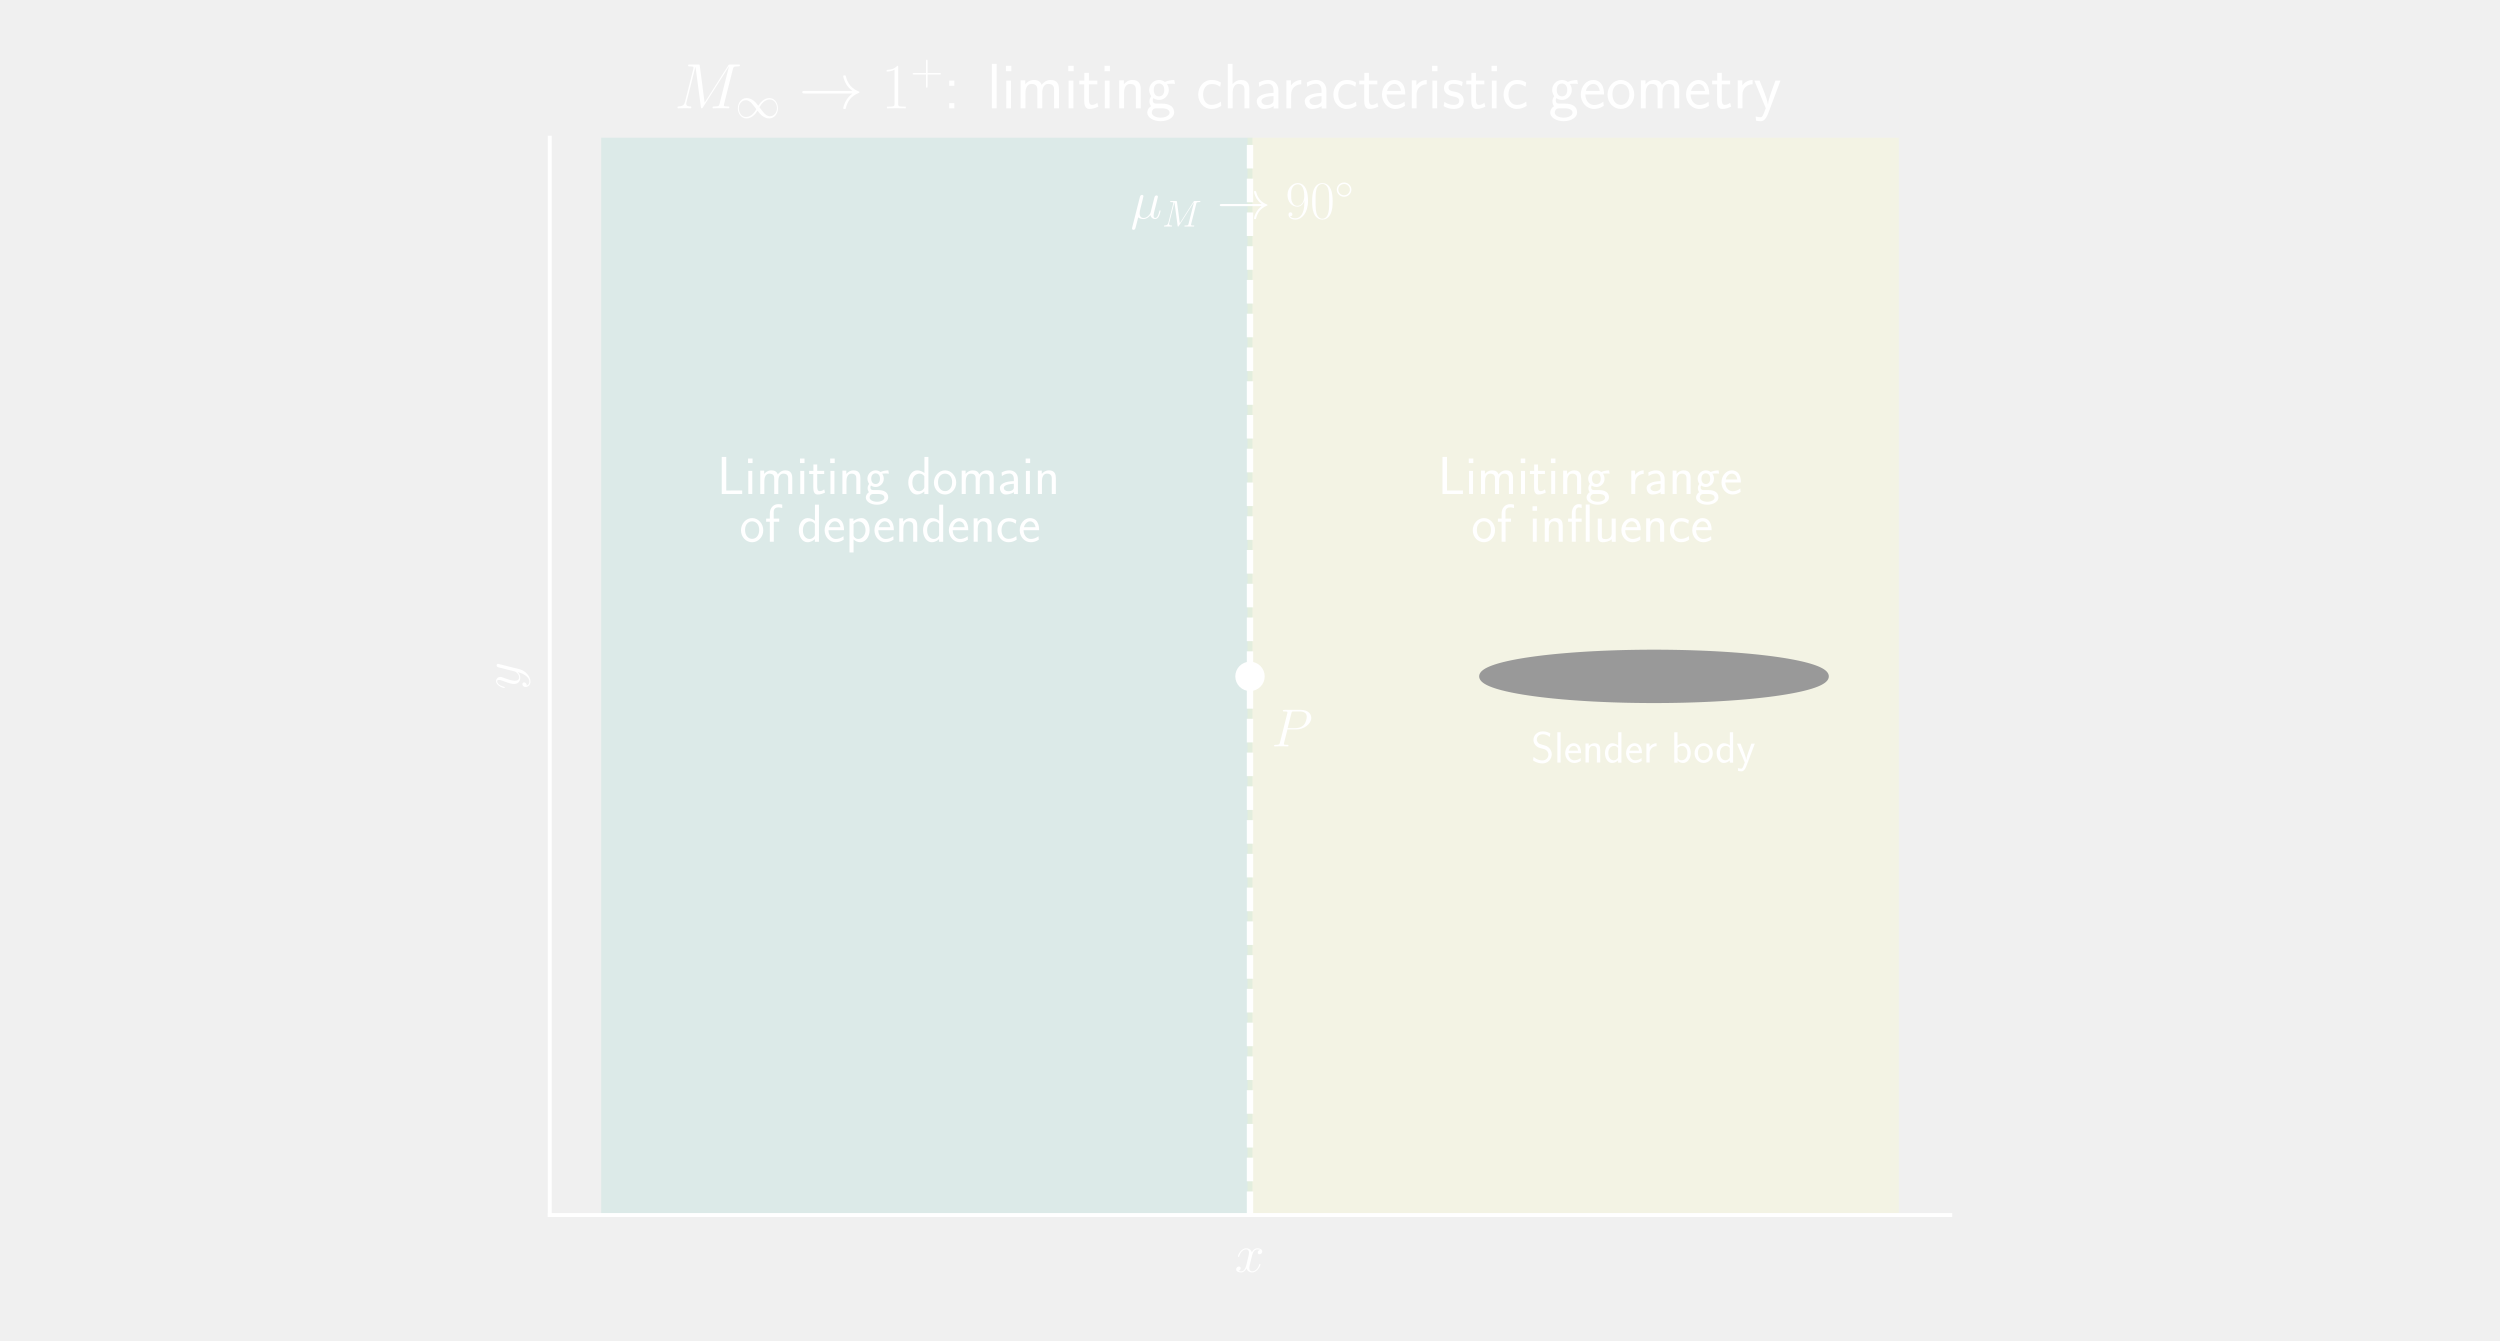
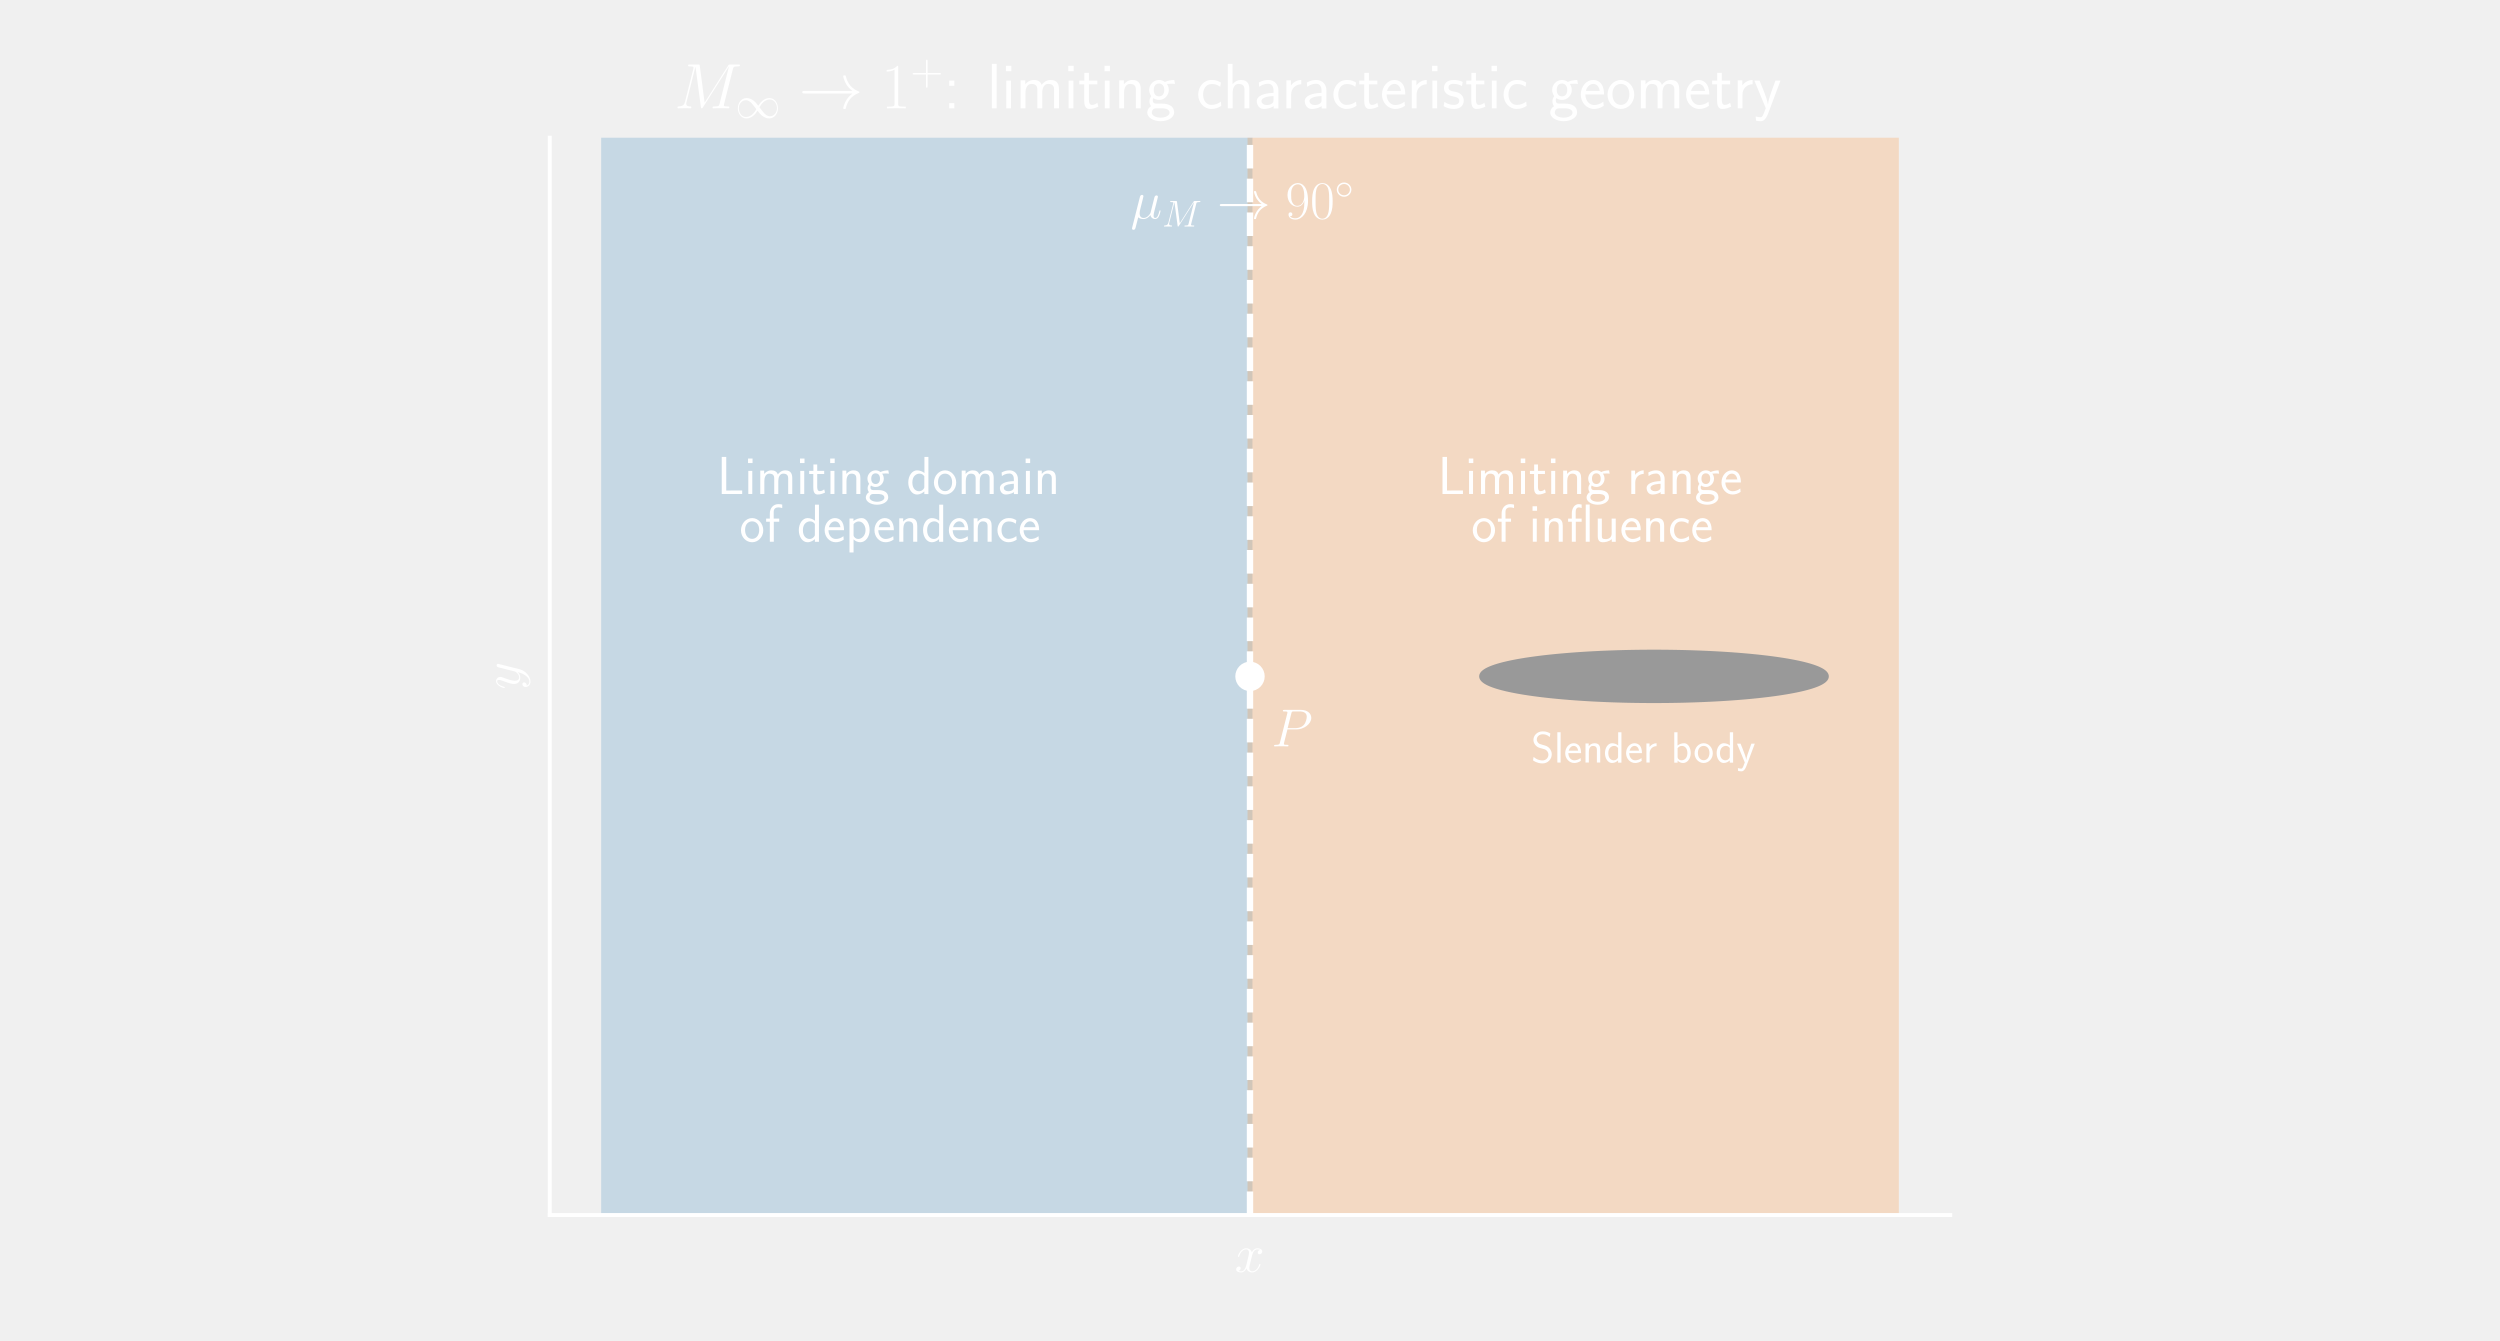
<svg xmlns="http://www.w3.org/2000/svg" xmlns:xlink="http://www.w3.org/1999/xlink" width="510.236pt" height="273.6pt" viewBox="0 0 510.236 273.6" version="1.1">
  <defs>
    <style type="text/css">*{stroke-linejoin: round; stroke-linecap: butt}</style>
  </defs>
  <g id="figure_1">
    <g id="patch_1">
      <path d="M 0 273.6  L 510.236 273.6  L 510.236 0  L 0 0  L 0 273.6  z " style="fill: none" />
    </g>
    <g id="axes_1">
      <g id="patch_2">
        <path d="M 112.202 247.979  L 398.035 247.979  L 398.035 28.107  L 112.202 28.107  L 112.202 247.979  z " style="fill: none" />
      </g>
      <g id="patch_3">
-         <path d="M 123.195 247.979  L 255.118 247.979  L 255.118 28.107  L 123.195 28.107  z " clip-path="url(#p56030fb1f0)" style="fill: #8dd3c7; opacity: 0.2; stroke: #8dd3c7; stroke-linejoin: miter" />
+         <path d="M 123.195 247.979  L 255.118 247.979  L 255.118 28.107  L 123.195 28.107  z " clip-path="url(#p90e9b0c61b)" style="fill: #1f77b4; opacity: 0.2; stroke: #1f77b4; stroke-linejoin: miter" />
      </g>
      <g id="patch_4">
-         <path d="M 255.118 247.979  L 387.041 247.979  L 387.041 28.107  L 255.118 28.107  z " clip-path="url(#p56030fb1f0)" style="fill: #feffb3; opacity: 0.2; stroke: #feffb3; stroke-linejoin: miter" />
+         <path d="M 255.118 247.979  L 387.041 247.979  L 387.041 28.107  L 255.118 28.107  z " clip-path="url(#p90e9b0c61b)" style="fill: #ff7f0e; opacity: 0.2; stroke: #ff7f0e; stroke-linejoin: miter" />
      </g>
      <g id="matplotlib.axis_1">
        <g id="text_1">
          <g style="fill: #ffffff" transform="translate(251.9865 259.5891) scale(0.11 -0.11)">
            <defs>
              <path id="CMMI12-79" d="M 3033 2624  C 2828 2585 2752 2431 2752 2310  C 2752 2156 2873 2105 2963 2105  C 3155 2105 3289 2271 3289 2444  C 3289 2694 2982 2816 2713 2816  C 2323 2816 2105 2451 2048 2329  C 1900 2790 1504 2816 1388 2816  C 736 2816 390 1993 390 1849  C 390 1823 416 1790 460 1790  C 512 1790 524 1829 537 1855  C 755 2572 1184 2687 1369 2687  C 1657 2687 1715 2438 1715 2284  C 1715 2143 1676 1993 1600 1678  L 1382 778  C 1286 390 1100 64 761 64  C 729 64 569 64 435 126  C 665 166 716 358 716 435  C 716 563 620 640 499 640  C 345 640 179 505 179 300  C 179 57 480 -64 755 -64  C 1062 -64 1280 153 1414 415  C 1516 64 1836 -64 2073 -64  C 2726 -64 3072 751 3072 896  C 3072 929 3046 955 3008 955  C 2950 955 2944 922 2924 870  C 2752 300 2380 64 2092 64  C 1868 64 1747 204 1747 467  C 1747 607 1772 712 1875 1146  L 2099 2039  C 2195 2425 2412 2687 2707 2687  C 2720 2687 2899 2687 3033 2624  z " transform="scale(0.015625)" />
            </defs>
            <use xlink:href="#CMMI12-79" transform="scale(0.996264)" />
          </g>
        </g>
      </g>
      <g id="matplotlib.axis_2">
        <g id="text_2">
          <g style="fill: #ffffff" transform="translate(106.0708 140.7295) rotate(-90) scale(0.11 -0.11)">
            <defs>
              <path id="CMMI12-7a" d="M 1683 -673  C 1510 -921 1260 -1152 947 -1152  C 870 -1152 563 -1139 467 -826  C 486 -833 518 -833 531 -833  C 723 -833 851 -666 851 -519  C 851 -372 729 -320 633 -320  C 531 -320 307 -397 307 -711  C 307 -1050 582 -1280 947 -1280  C 1587 -1280 2233 -673 2412 -7  L 3040 2483  C 3046 2515 3059 2553 3059 2591  C 3059 2687 2982 2752 2886 2752  C 2828 2752 2694 2726 2643 2534  L 2169 657  C 2137 542 2137 530 2086 459  C 1958 281 1747 64 1440 64  C 1081 64 1049 415 1049 587  C 1049 951 1222 1443 1395 1902  C 1465 2087 1504 2177 1504 2305  C 1504 2573 1312 2816 998 2816  C 409 2816 172 1890 172 1838  C 172 1813 198 1781 243 1781  C 300 1781 307 1807 332 1896  C 486 2432 729 2687 979 2687  C 1036 2687 1145 2687 1145 2477  C 1145 2311 1075 2126 979 1883  C 665 1047 665 836 665 683  C 665 76 1100 -64 1420 -64  C 1606 -64 1836 -7 2060 230  L 2067 223  C 1971 -141 1907 -359 1683 -673  z " transform="scale(0.015625)" />
            </defs>
            <use xlink:href="#CMMI12-7a" transform="scale(0.996264)" />
          </g>
        </g>
      </g>
      <g id="line2d_1">
-         <path d="M 255.118 247.979  L 255.118 28.107  " clip-path="url(#p56030fb1f0)" style="fill: none; stroke-dasharray: 4.81,2.08; stroke-dashoffset: 0; stroke: #ffffff; stroke-width: 1.3" />
+         <path d="M 255.118 247.979  L 255.118 28.107  " clip-path="url(#p90e9b0c61b)" style="fill: none; stroke-dasharray: 4.81,2.08; stroke-dashoffset: 0; stroke: #ffffff; stroke-width: 1.3" />
      </g>
      <g id="line2d_2">
        <defs>
-           <path id="macee354bd8" d="M 0 2.5  C 0.663 2.5 1.299 2.237 1.768 1.768  C 2.237 1.299 2.5 0.663 2.5 0  C 2.5 -0.663 2.237 -1.299 1.768 -1.768  C 1.299 -2.237 0.663 -2.5 0 -2.5  C -0.663 -2.5 -1.299 -2.237 -1.768 -1.768  C -2.237 -1.299 -2.5 -0.663 -2.5 0  C -2.5 0.663 -2.237 1.299 -1.768 1.768  C -1.299 2.237 -0.663 2.5 0 2.5  z " style="stroke: #ffffff" />
+           <path id="mb0f4a27e24" d="M 0 2.5  C 0.663 2.5 1.299 2.237 1.768 1.768  C 2.237 1.299 2.5 0.663 2.5 0  C 2.5 -0.663 2.237 -1.299 1.768 -1.768  C 1.299 -2.237 0.663 -2.5 0 -2.5  C -0.663 -2.5 -1.299 -2.237 -1.768 -1.768  C -2.237 -1.299 -2.5 -0.663 -2.5 0  C -2.5 0.663 -2.237 1.299 -1.768 1.768  C -1.299 2.237 -0.663 2.5 0 2.5  z " style="stroke: #ffffff" />
        </defs>
-         <g clip-path="url(#p56030fb1f0)">
-           <use xlink:href="#macee354bd8" x="255.118" y="138.043" style="fill: #ffffff; stroke: #ffffff" />
+         <g clip-path="url(#p90e9b0c61b)">
+           <use xlink:href="#mb0f4a27e24" x="255.118" y="138.043" style="fill: #ffffff; stroke: #ffffff" />
        </g>
      </g>
      <g id="patch_5">
        <path d="M 112.202 247.979  L 112.202 28.107  " style="fill: none; stroke: #ffffff; stroke-width: 0.8; stroke-linejoin: miter; stroke-linecap: square" />
      </g>
      <g id="patch_6">
        <path d="M 112.202 247.979  L 398.035 247.979  " style="fill: none; stroke: #ffffff; stroke-width: 0.8; stroke-linejoin: miter; stroke-linecap: square" />
      </g>
      <g id="text_3">
        <g style="fill: #ffffff" transform="translate(146.3387 100.8179) scale(0.11 -0.11)">
          <defs>
            <path id="CMSS17-4e" d="M 1670 416  C 1593 416 1516 409 1440 409  L 1100 409  L 1100 4416  L 563 4416  L 563 0  L 3001 0  L 3001 416  L 1670 416  z " transform="scale(0.015625)" />
            <path id="CMSS17-6b" d="M 979 4224  L 441 4224  L 441 3686  L 979 3686  L 979 4224  z M 947 2752  L 473 2752  L 473 0  L 947 0  L 947 2752  z " transform="scale(0.015625)" />
            <path id="CMSS17-6f" d="M 4288 1878  C 4288 2309 4179 2816 3462 2816  C 2982 2816 2694 2515 2566 2328  C 2451 2668 2182 2816 1798 2816  C 1363 2816 1088 2566 940 2386  L 940 2783  L 473 2783  L 473 0  L 960 0  L 960 1556  C 960 1936 1100 2425 1555 2425  C 2137 2425 2137 2013 2137 1826  L 2137 0  L 2624 0  L 2624 1556  C 2624 1936 2764 2425 3219 2425  C 3801 2425 3801 2013 3801 1826  L 3801 0  L 4288 0  L 4288 1878  z " transform="scale(0.015625)" />
            <path id="CMSS17-76" d="M 1068 2380  L 1900 2380  L 1900 2752  L 1068 2752  L 1068 3520  L 614 3520  L 614 2752  L 108 2752  L 108 2380  L 601 2380  L 601 751  C 601 384 684 -64 1107 -64  C 1427 -64 1721 25 2003 172  L 1900 551  C 1747 416 1561 339 1363 339  C 1081 339 1068 699 1068 860  L 1068 2380  z " transform="scale(0.015625)" />
            <path id="CMSS17-70" d="M 2617 1878  C 2617 2283 2521 2816 1798 2816  C 1388 2816 1120 2604 940 2386  L 940 2783  L 473 2783  L 473 0  L 960 0  L 960 1556  C 960 1962 1113 2425 1548 2425  C 2112 2425 2131 2045 2131 1826  L 2131 0  L 2617 0  L 2617 1878  z " transform="scale(0.015625)" />
            <path id="CMSS17-69" d="M 2848 2816  C 2483 2809 2169 2739 1913 2617  C 1702 2783 1484 2816 1337 2816  C 780 2816 358 2356 358 1824  C 358 1481 550 1222 563 1209  C 448 1049 384 876 384 684  C 384 460 473 300 544 211  C 211 6 166 -308 166 -429  C 166 -896 748 -1280 1497 -1280  C 2252 -1280 2835 -896 2835 -423  C 2835 460 1856 467 1587 467  L 1068 467  C 972 467 716 467 716 793  C 716 921 774 1004 780 1011  C 876 940 1075 832 1337 832  C 1868 832 2310 1279 2310 1824  C 2310 2128 2169 2349 2112 2425  L 2131 2425  C 2150 2425 2419 2444 2515 2444  C 2720 2444 2739 2438 2918 2419  L 2848 2816  z M 1337 1184  C 1120 1184 812 1317 812 1824  C 812 2375 1164 2463 1331 2463  C 1548 2463 1856 2330 1856 1824  C 1856 1272 1504 1184 1337 1184  z M 1580 0  C 1734 0 2380 0 2380 -436  C 2380 -711 1984 -928 1504 -928  C 1017 -928 620 -717 620 -429  C 620 -397 620 0 1062 0  L 1580 0  z " transform="scale(0.015625)" />
            <path id="CMSS17-66" d="M 2611 4416  L 2137 4416  L 2137 2495  C 1939 2662 1612 2816 1254 2816  C 672 2816 211 2179 211 1375  C 211 572 665 -64 1235 -64  C 1676 -64 1971 172 2124 307  L 2124 -13  L 2611 -13  L 2611 4416  z M 2124 851  C 2124 760 2124 663 1926 488  C 1798 378 1644 326 1497 326  C 1152 326 697 585 697 1369  C 697 2185 1209 2425 1561 2425  C 1798 2425 1990 2308 2124 2114  L 2124 851  z " transform="scale(0.015625)" />
            <path id="CMSS17-71" d="M 2828 1356  C 2828 2175 2220 2816 1504 2816  C 768 2816 172 2156 172 1356  C 172 544 787 -64 1497 -64  C 2227 -64 2828 563 2828 1356  z M 1504 339  C 1049 339 659 710 659 1407  C 659 2150 1113 2425 1497 2425  C 1913 2425 2342 2124 2342 1407  C 2342 684 1926 339 1504 339  z " transform="scale(0.015625)" />
            <path id="CMSS17-63" d="M 2406 1789  C 2406 2399 1977 2816 1401 2816  C 1120 2816 812 2764 460 2559  L 499 2133  C 659 2250 934 2438 1395 2438  C 1721 2438 1920 2185 1920 1782  L 1920 1536  C 896 1504 256 1209 256 711  C 256 452 416 -64 947 -64  C 1043 -64 1561 -52 1932 224  L 1932 -13  L 2406 -13  L 2406 1789  z M 1920 824  C 1920 711 1920 559 1728 446  C 1561 339 1350 326 1260 326  C 940 326 723 503 723 723  C 723 1165 1721 1209 1920 1216  L 1920 824  z " transform="scale(0.015625)" />
          </defs>
          <use xlink:href="#CMSS17-4e" transform="scale(0.996264)" />
          <use xlink:href="#CMSS17-6b" transform="translate(50.68711 0) scale(0.996264)" />
          <use xlink:href="#CMSS17-6f" transform="translate(72.86783 0) scale(0.996264)" />
          <use xlink:href="#CMSS17-6b" transform="translate(147.0971 0) scale(0.996264)" />
          <use xlink:href="#CMSS17-76" transform="translate(169.2778 0) scale(0.996264)" />
          <use xlink:href="#CMSS17-6b" transform="translate(203.1094 0) scale(0.996264)" />
          <use xlink:href="#CMSS17-70" transform="translate(225.2901 0) scale(0.996264)" />
          <use xlink:href="#CMSS17-69" transform="translate(273.495 0) scale(0.996264)" />
          <use xlink:href="#CMSS17-66" transform="translate(351.5678 0) scale(0.996264)" />
          <use xlink:href="#CMSS17-71" transform="translate(399.7727 0) scale(0.996264)" />
          <use xlink:href="#CMSS17-6f" transform="translate(446.6163 0) scale(0.996264)" />
          <use xlink:href="#CMSS17-63" transform="translate(520.8456 0) scale(0.996264)" />
          <use xlink:href="#CMSS17-6b" transform="translate(565.7675 0) scale(0.996264)" />
          <use xlink:href="#CMSS17-70" transform="translate(587.9482 0) scale(0.996264)" />
        </g>
        <g style="fill: #ffffff" transform="translate(150.9353 110.5591) scale(0.11 -0.11)">
          <defs>
            <path id="CMSS17-68" d="M 1075 2380  L 1721 2380  L 1721 2752  L 1062 2752  L 1062 3563  C 1062 4013 1408 4089 1606 4089  C 1670 4089 1849 4089 2080 4007  L 2080 4428  C 1932 4460 1753 4480 1612 4480  C 1017 4480 601 3994 601 3366  L 601 2752  L 160 2752  L 160 2380  L 601 2380  L 601 0  L 1075 0  L 1075 2380  z " transform="scale(0.015625)" />
            <path id="CMSS17-67" d="M 2502 1375  C 2502 1587 2489 2001 2284 2347  C 2060 2713 1696 2816 1420 2816  C 755 2816 192 2184 192 1363  C 192 579 774 -64 1510 -64  C 1798 -64 2150 19 2470 249  C 2470 275 2457 414 2451 421  C 2451 433 2432 629 2432 655  C 2124 408 1772 326 1516 326  C 1107 326 665 667 646 1375  L 2502 1375  z M 697 1728  C 780 2086 1062 2425 1420 2425  C 1516 2425 1964 2412 2080 1728  L 697 1728  z " transform="scale(0.015625)" />
            <path id="CMSS17-72" d="M 966 275  C 1177 70 1465 -64 1772 -64  C 2368 -64 2880 553 2880 1382  C 2880 2147 2496 2816 1945 2816  C 1625 2816 1241 2700 953 2470  L 953 2764  L 480 2764  L 480 -1280  L 966 -1280  L 966 275  z M 966 2088  C 1017 2166 1235 2412 1587 2412  C 2035 2412 2393 1946 2393 1382  C 2393 741 1958 326 1529 326  C 1401 326 1267 358 1139 468  C 966 624 966 721 966 812  L 966 2088  z " transform="scale(0.015625)" />
            <path id="CMSS17-65" d="M 2464 2540  C 2464 2585 2169 2713 2092 2739  C 1881 2816 1612 2816 1542 2816  C 710 2816 211 2092 211 1363  C 211 595 768 -64 1516 -64  C 1945 -64 2252 76 2502 243  L 2464 665  C 2188 454 1868 339 1523 339  C 1024 339 697 774 697 1369  C 697 1830 908 2412 1548 2412  C 1900 2412 2099 2342 2393 2143  L 2464 2540  z " transform="scale(0.015625)" />
          </defs>
          <use xlink:href="#CMSS17-71" transform="scale(0.996264)" />
          <use xlink:href="#CMSS17-68" transform="translate(46.84362 0) scale(0.996264)" />
          <use xlink:href="#CMSS17-66" transform="translate(106.6994 0) scale(0.996264)" />
          <use xlink:href="#CMSS17-67" transform="translate(154.9043 0) scale(0.996264)" />
          <use xlink:href="#CMSS17-72" transform="translate(196.5432 0) scale(0.996264)" />
          <use xlink:href="#CMSS17-67" transform="translate(247.3505 0) scale(0.996264)" />
          <use xlink:href="#CMSS17-70" transform="translate(288.9894 0) scale(0.996264)" />
          <use xlink:href="#CMSS17-66" transform="translate(337.1943 0) scale(0.996264)" />
          <use xlink:href="#CMSS17-67" transform="translate(385.3992 0) scale(0.996264)" />
          <use xlink:href="#CMSS17-70" transform="translate(427.0381 0) scale(0.996264)" />
          <use xlink:href="#CMSS17-65" transform="translate(475.243 0) scale(0.996264)" />
          <use xlink:href="#CMSS17-67" transform="translate(516.8818 0) scale(0.996264)" />
        </g>
      </g>
      <g id="text_4">
        <g style="fill: #ffffff" transform="translate(293.4408 100.8179) scale(0.11 -0.11)">
          <defs>
            <path id="CMSS17-74" d="M 953 1369  C 953 1974 1395 2379 1958 2392  L 1958 2816  C 1548 2809 1164 2604 934 2270  L 934 2783  L 480 2783  L 480 0  L 953 0  L 953 1369  z " transform="scale(0.015625)" />
          </defs>
          <use xlink:href="#CMSS17-4e" transform="scale(0.996264)" />
          <use xlink:href="#CMSS17-6b" transform="translate(50.68711 0) scale(0.996264)" />
          <use xlink:href="#CMSS17-6f" transform="translate(72.86783 0) scale(0.996264)" />
          <use xlink:href="#CMSS17-6b" transform="translate(147.0971 0) scale(0.996264)" />
          <use xlink:href="#CMSS17-76" transform="translate(169.2778 0) scale(0.996264)" />
          <use xlink:href="#CMSS17-6b" transform="translate(203.1094 0) scale(0.996264)" />
          <use xlink:href="#CMSS17-70" transform="translate(225.2901 0) scale(0.996264)" />
          <use xlink:href="#CMSS17-69" transform="translate(273.495 0) scale(0.996264)" />
          <use xlink:href="#CMSS17-74" transform="translate(351.5678 0) scale(0.996264)" />
          <use xlink:href="#CMSS17-63" transform="translate(383.4775 0) scale(0.996264)" />
          <use xlink:href="#CMSS17-70" transform="translate(428.3995 0) scale(0.996264)" />
          <use xlink:href="#CMSS17-69" transform="translate(476.6044 0) scale(0.996264)" />
          <use xlink:href="#CMSS17-67" transform="translate(523.448 0) scale(0.996264)" />
        </g>
        <g style="fill: #ffffff" transform="translate(300.2901 110.5591) scale(0.11 -0.11)">
          <defs>
            <path id="CMSS17-e" d="M 1075 2380  L 1772 2380  L 1772 2752  L 1062 2752  L 1062 3582  C 1062 3918 1216 4089 1420 4089  C 1593 4089 1753 4019 1772 4007  L 1772 4428  C 1721 4441 1574 4480 1420 4480  C 940 4480 601 3994 601 3379  L 601 2752  L 160 2752  L 160 2380  L 601 2380  L 601 0  L 1075 0  L 1075 2380  z M 2732 4428  L 2259 4428  L 2259 0  L 2732 0  L 2732 4428  z " transform="scale(0.015625)" />
            <path id="CMSS17-77" d="M 2617 2752  L 2131 2752  L 2131 976  C 2131 500 1785 307 1420 307  C 998 307 960 448 960 712  L 960 2752  L 473 2752  L 473 680  C 473 179 646 -64 1088 -64  C 1305 -64 1798 -13 2144 307  L 2144 -13  L 2617 -13  L 2617 2752  z " transform="scale(0.015625)" />
          </defs>
          <use xlink:href="#CMSS17-71" transform="scale(0.996264)" />
          <use xlink:href="#CMSS17-68" transform="translate(46.84362 0) scale(0.996264)" />
          <use xlink:href="#CMSS17-6b" transform="translate(106.6994 0) scale(0.996264)" />
          <use xlink:href="#CMSS17-70" transform="translate(128.8801 0) scale(0.996264)" />
          <use xlink:href="#CMSS17-e" transform="translate(177.0851 0) scale(0.996264)" />
          <use xlink:href="#CMSS17-77" transform="translate(227.2118 0) scale(0.996264)" />
          <use xlink:href="#CMSS17-67" transform="translate(275.4167 0) scale(0.996264)" />
          <use xlink:href="#CMSS17-70" transform="translate(317.0556 0) scale(0.996264)" />
          <use xlink:href="#CMSS17-65" transform="translate(365.2605 0) scale(0.996264)" />
          <use xlink:href="#CMSS17-67" transform="translate(406.8993 0) scale(0.996264)" />
        </g>
      </g>
      <g id="text_5">
        <g style="fill: #ffffff" transform="translate(230.7295 44.59766) scale(0.11 -0.11)">
          <defs>
            <path id="CMMI12-17" d="M 921 140  C 1081 -7 1318 -64 1536 -64  C 1945 -64 2227 210 2374 408  C 2438 70 2707 -64 2931 -64  C 3123 -64 3277 51 3392 281  C 3494 498 3584 887 3584 913  C 3584 944 3558 970 3520 970  C 3462 970 3456 938 3430 842  C 3334 466 3212 64 2950 64  C 2764 64 2752 229 2752 357  C 2752 504 2809 734 2854 925  L 3033 1615  C 3059 1736 3129 2023 3161 2138  C 3200 2291 3270 2566 3270 2591  C 3270 2687 3193 2752 3097 2752  C 3040 2752 2905 2726 2854 2534  L 2406 759  C 2374 632 2374 619 2291 517  C 2214 408 1964 64 1561 64  C 1203 64 1088 325 1088 625  C 1088 811 1145 1034 1171 1143  L 1459 2292  C 1491 2413 1542 2617 1542 2656  C 1542 2758 1459 2816 1376 2816  C 1318 2816 1177 2796 1126 2592  L 198 -1085  C 192 -1116 179 -1154 179 -1191  C 179 -1287 256 -1351 352 -1351  C 537 -1351 576 -1204 620 -1029  L 921 140  z " transform="scale(0.015625)" />
            <path id="CMMI12-4e" d="M 5811 3886  C 5869 4102 5881 4166 6336 4166  C 6457 4166 6515 4166 6515 4287  C 6515 4352 6470 4352 6349 4352  L 5581 4352  C 5421 4352 5414 4345 5344 4243  L 3008 567  L 2528 4211  C 2508 4352 2502 4352 2336 4352  L 1542 4352  C 1420 4352 1363 4352 1363 4230  C 1363 4166 1420 4166 1516 4166  C 1907 4166 1907 4115 1907 4045  C 1907 4032 1907 3994 1881 3898  L 1062 650  C 985 344 838 204 409 185  C 390 185 313 179 313 70  C 313 0 371 0 396 0  C 524 0 851 12 979 12  L 1286 12  C 1376 12 1484 0 1574 0  C 1619 0 1689 0 1689 121  C 1689 179 1625 185 1600 185  C 1388 191 1184 230 1184 459  C 1184 523 1184 529 1209 618  L 2092 4128  L 2099 4128  L 2630 172  C 2649 19 2656 0 2713 0  C 2784 0 2816 51 2848 108  L 5421 4159  L 5427 4159  L 4499 472  C 4441 249 4429 185 3981 185  C 3859 185 3795 185 3795 70  C 3795 0 3853 0 3891 0  C 4000 0 4128 12 4237 12  L 4992 12  C 5101 12 5235 0 5344 0  C 5395 0 5465 0 5465 121  C 5465 185 5408 185 5312 185  C 4921 185 4921 236 4921 300  C 4921 306 4921 351 4934 402  L 5811 3886  z " transform="scale(0.015625)" />
            <path id="CMSY10-22" d="M 5337 1472  C 4985 1203 4813 940 4761 857  C 4473 415 4422 12 4422 6  C 4422 -71 4499 -71 4550 -71  C 4659 -71 4665 -58 4691 57  C 4838 684 5216 1222 5939 1516  C 6016 1542 6035 1555 6035 1600  C 6035 1644 5997 1664 5984 1670  C 5702 1779 4928 2099 4685 3174  C 4665 3251 4659 3270 4550 3270  C 4499 3270 4422 3270 4422 3193  C 4422 3180 4480 2777 4749 2348  C 4877 2156 5062 1932 5337 1728  L 582 1728  C 467 1728 352 1728 352 1600  C 352 1472 467 1472 582 1472  L 5337 1472  z " transform="scale(0.015625)" />
            <path id="CMR17-3b" d="M 2252 1871  C 2252 448 1670 25 1190 25  C 1043 25 684 43 537 281  C 704 256 825 345 825 505  C 825 678 684 736 595 736  C 537 736 364 710 364 492  C 364 68 742 -128 1203 -128  C 1939 -128 2688 665 2688 2090  C 2688 3857 1971 4224 1484 4224  C 851 4224 243 3664 243 2800  C 243 2000 761 1408 1414 1408  C 1952 1408 2188 1910 2252 2122  L 2252 1871  z M 1427 1510  C 1254 1510 1011 1542 812 1929  C 678 2181 678 2477 678 2793  C 678 3174 678 3438 857 3722  C 947 3857 1113 4076 1484 4076  C 2240 4076 2240 2909 2240 2651  C 2240 2193 2035 1510 1427 1510  z " transform="scale(0.015625)" />
            <path id="CMR17-32" d="M 2688 2038  C 2688 2430 2681 3099 2412 3613  C 2176 4063 1798 4224 1465 4224  C 1158 4224 768 4082 524 3620  C 268 3137 243 2539 243 2038  C 243 1671 249 1112 448 623  C 723 -39 1216 -128 1465 -128  C 1760 -128 2208 -7 2470 604  C 2662 1048 2688 1568 2688 2038  z M 1465 -26  C 1056 -26 812 328 723 816  C 652 1196 652 1749 652 2109  C 652 2604 652 3015 736 3407  C 857 3954 1216 4121 1465 4121  C 1728 4121 2067 3947 2188 3420  C 2272 3054 2278 2623 2278 2109  C 2278 1691 2278 1176 2201 797  C 2067 96 1689 -26 1465 -26  z " transform="scale(0.015625)" />
            <path id="CMSY10-f" d="M 2841 1599  C 2841 2266 2272 2816 1600 2816  C 908 2816 352 2254 352 1599  C 352 939 908 383 1600 383  C 2272 383 2841 932 2841 1599  z M 1600 640  C 1043 640 608 1076 608 1599  C 608 2123 1049 2560 1600 2560  C 2131 2560 2585 2136 2585 1599  C 2585 1063 2131 640 1600 640  z " transform="scale(0.015625)" />
          </defs>
          <use xlink:href="#CMMI12-17" transform="scale(0.996264)" />
          <use xlink:href="#CMMI12-4e" transform="translate(58.69142 -14.94392) scale(0.697382)" />
          <use xlink:href="#CMSY10-22" transform="translate(160.2093 0) scale(0.996264)" />
          <use xlink:href="#CMR17-3b" transform="translate(287.51 0) scale(0.996264)" />
          <use xlink:href="#CMR17-32" transform="translate(333.2005 0) scale(0.996264)" />
          <use xlink:href="#CMSY10-f" transform="translate(378.8909 36.15364) scale(0.697382)" />
        </g>
      </g>
      <g id="text_6">
        <g style="fill: #ffffff" transform="translate(312.5009 155.6327) scale(0.09 -0.09)">
          <defs>
            <path id="CMSS17-55" d="M 2796 4230  C 2515 4396 2208 4544 1689 4544  C 864 4544 332 3934 332 3309  C 332 3064 403 2787 652 2504  C 902 2220 1184 2143 1542 2053  C 1689 2014 1939 1943 1984 1924  C 2342 1782 2515 1454 2515 1144  C 2515 738 2201 307 1644 307  C 1452 307 889 339 358 829  L 268 320  C 793 -64 1363 -128 1651 -128  C 2438 -128 3001 494 3001 1202  C 3001 1460 2924 1789 2656 2092  C 2393 2381 2163 2446 1638 2588  C 1337 2665 1145 2717 985 2916  C 876 3058 819 3193 819 3367  C 819 3728 1126 4121 1689 4121  C 1971 4121 2336 4063 2707 3715  L 2796 4230  z " transform="scale(0.015625)" />
            <path id="CMSS17-6e" d="M 947 4416  L 473 4416  L 473 0  L 947 0  L 947 4416  z " transform="scale(0.015625)" />
            <path id="CMSS17-64" d="M 953 4416  L 480 4416  L 480 -13  L 966 -13  L 966 275  C 1209 38 1504 -64 1766 -64  C 2380 -64 2880 559 2880 1382  C 2880 2133 2496 2816 1926 2816  C 1523 2816 1164 2649 953 2476  L 953 4416  z M 966 2095  C 1107 2276 1305 2425 1587 2425  C 1964 2425 2393 2146 2393 1382  C 2393 566 1881 326 1529 326  C 1401 326 1267 358 1139 468  C 966 624 966 721 966 812  L 966 2095  z " transform="scale(0.015625)" />
            <path id="CMSS17-7b" d="M 2675 2752  L 2176 2752  C 1632 1293 1446 701 1433 383  L 1427 383  C 1408 695 1126 1459 902 2006  L 601 2752  L 83 2752  L 1216 14  C 1145 -177 1043 -464 1011 -527  C 870 -884 774 -884 672 -884  C 646 -884 441 -877 211 -807  L 249 -1229  C 409 -1261 569 -1280 684 -1280  C 844 -1280 1164 -1280 1459 -495  L 2675 2752  z " transform="scale(0.015625)" />
          </defs>
          <use xlink:href="#CMSS17-55" transform="scale(0.996264)" />
          <use xlink:href="#CMSS17-6e" transform="translate(52.04852 0) scale(0.996264)" />
          <use xlink:href="#CMSS17-67" transform="translate(74.22924 0) scale(0.996264)" />
          <use xlink:href="#CMSS17-70" transform="translate(115.8681 0) scale(0.996264)" />
          <use xlink:href="#CMSS17-66" transform="translate(164.073 0) scale(0.996264)" />
          <use xlink:href="#CMSS17-67" transform="translate(212.2779 0) scale(0.996264)" />
          <use xlink:href="#CMSS17-74" transform="translate(253.9168 0) scale(0.996264)" />
          <use xlink:href="#CMSS17-64" transform="translate(317.0557 0) scale(0.996264)" />
          <use xlink:href="#CMSS17-71" transform="translate(367.863 0) scale(0.996264)" />
          <use xlink:href="#CMSS17-66" transform="translate(417.3091 0) scale(0.996264)" />
          <use xlink:href="#CMSS17-7b" transform="translate(465.514 0) scale(0.996264)" />
        </g>
      </g>
      <g id="text_7">
        <g style="fill: #ffffff" transform="translate(259.5155 152.3347) scale(0.11 -0.11)">
          <defs>
            <path id="CMMI12-51" d="M 1894 2022  L 2969 2022  C 3853 2022 4736 2673 4736 3400  C 4736 3898 4313 4352 3507 4352  L 1529 4352  C 1408 4352 1350 4352 1350 4230  C 1350 4166 1408 4166 1504 4166  C 1894 4166 1894 4115 1894 4045  C 1894 4032 1894 3994 1868 3898  L 1004 471  C 947 249 934 185 486 185  C 364 185 300 185 300 70  C 300 0 358 0 396 0  C 518 0 646 12 768 12  L 1516 12  C 1638 12 1772 0 1894 0  C 1945 0 2016 0 2016 121  C 2016 185 1958 185 1862 185  C 1478 185 1472 230 1472 293  C 1472 325 1478 369 1484 401  L 1894 2022  z M 2355 3917  C 2412 4153 2438 4166 2688 4166  L 3321 4166  C 3801 4166 4198 4013 4198 3534  C 4198 3369 4115 2826 3821 2533  C 3712 2418 3405 2176 2822 2176  L 1920 2176  L 2355 3917  z " transform="scale(0.015625)" />
          </defs>
          <use xlink:href="#CMMI12-51" transform="scale(0.996264)" />
        </g>
      </g>
      <g id="text_8">
        <g style="fill: #ffffff" transform="translate(137.6289 22.1073) scale(0.132 -0.132)">
          <defs>
            <path id="CMSY10-32" d="M 3251 1736  C 2905 2170 2828 2266 2630 2426  C 2272 2713 1913 2828 1587 2828  C 838 2828 352 2126 352 1379  C 352 645 825 -64 1561 -64  C 2297 -64 2828 517 3142 1028  C 3488 594 3565 498 3763 338  C 4121 51 4480 -64 4806 -64  C 5555 -64 6041 638 6041 1385  C 6041 2119 5568 2828 4832 2828  C 4096 2828 3565 2247 3251 1736  z M 3417 1519  C 3680 1979 4153 2624 4877 2624  C 5555 2624 5901 1960 5901 1385  C 5901 760 5472 242 4909 242  C 4537 242 4249 511 4115 645  C 3955 817 3808 1015 3417 1519  z M 2976 1245  C 2713 785 2240 140 1516 140  C 838 140 492 804 492 1379  C 492 2004 921 2521 1484 2521  C 1856 2521 2144 2253 2278 2119  C 2438 1947 2585 1749 2976 1245  z " transform="scale(0.015625)" />
            <path id="CMR17-33" d="M 1702 4083  C 1702 4217 1696 4224 1606 4224  C 1356 3927 979 3833 620 3820  C 601 3820 569 3820 563 3808  C 556 3795 556 3782 556 3648  C 755 3648 1088 3686 1344 3839  L 1344 467  C 1344 243 1331 166 780 166  L 588 166  L 588 0  C 896 6 1216 12 1523 12  C 1830 12 2150 6 2457 0  L 2457 166  L 2265 166  C 1715 166 1702 236 1702 467  L 1702 4083  z " transform="scale(0.015625)" />
            <path id="CMR17-2c" d="M 2412 1472  L 4109 1472  C 4198 1472 4307 1472 4307 1580  C 4307 1696 4205 1696 4109 1696  L 2412 1696  L 2412 3385  C 2412 3475 2412 3584 2304 3584  C 2188 3584 2188 3481 2188 3385  L 2188 1696  L 492 1696  C 403 1696 294 1696 294 1587  C 294 1472 396 1472 492 1472  L 2188 1472  L 2188 -194  C 2188 -282 2188 -391 2297 -391  C 2412 -391 2412 -289 2412 -194  L 2412 1472  z " transform="scale(0.015625)" />
            <path id="CMSS17-3c" d="M 1088 2752  L 576 2752  L 576 2239  L 1088 2239  L 1088 2752  z M 576 512  L 576 0  L 1088 0  L 1088 512  L 576 512  z " transform="scale(0.015625)" />
            <path id="CMSS17-6a" d="M 2617 1878  C 2617 2283 2521 2816 1798 2816  C 1395 2816 1132 2617 947 2399  L 947 4416  L 473 4416  L 473 0  L 960 0  L 960 1556  C 960 1962 1113 2425 1548 2425  C 2112 2425 2131 2045 2131 1826  L 2131 0  L 2617 0  L 2617 1878  z " transform="scale(0.015625)" />
            <path id="CMSS17-75" d="M 2060 2623  C 1683 2803 1388 2816 1196 2816  C 742 2816 198 2655 198 2009  C 198 1363 902 1222 1094 1183  C 1388 1126 1715 1062 1715 742  C 1715 339 1254 339 1171 339  C 915 339 563 409 243 639  L 166 211  C 531 0 883 -64 1177 -64  C 1964 -64 2163 416 2163 780  C 2163 1094 1984 1305 1862 1401  C 1651 1567 1574 1587 1049 1695  C 960 1708 646 1779 646 2067  C 646 2431 1049 2431 1139 2431  C 1555 2431 1811 2303 1984 2207  L 2060 2623  z " transform="scale(0.015625)" />
          </defs>
          <use xlink:href="#CMMI12-4e" transform="scale(0.996264)" />
          <use xlink:href="#CMSY10-32" transform="translate(94.37342 -14.94392) scale(0.697382)" />
          <use xlink:href="#CMSY10-22" transform="translate(192.2839 0) scale(0.996264)" />
          <use xlink:href="#CMR17-33" transform="translate(319.5846 0) scale(0.996264)" />
          <use xlink:href="#CMR17-2c" transform="translate(365.2751 36.15364) scale(0.697382)" />
          <use xlink:href="#CMSS17-3c" transform="translate(415.9734 0) scale(0.996264)" />
          <use xlink:href="#CMSS17-6e" transform="translate(483.6364 0) scale(0.996264)" />
          <use xlink:href="#CMSS17-6b" transform="translate(505.8171 0) scale(0.996264)" />
          <use xlink:href="#CMSS17-6f" transform="translate(527.9978 0) scale(0.996264)" />
          <use xlink:href="#CMSS17-6b" transform="translate(602.2271 0) scale(0.996264)" />
          <use xlink:href="#CMSS17-76" transform="translate(624.4078 0) scale(0.996264)" />
          <use xlink:href="#CMSS17-6b" transform="translate(658.2394 0) scale(0.996264)" />
          <use xlink:href="#CMSS17-70" transform="translate(680.4201 0) scale(0.996264)" />
          <use xlink:href="#CMSS17-69" transform="translate(728.625 0) scale(0.996264)" />
          <use xlink:href="#CMSS17-65" transform="translate(806.6978 0) scale(0.996264)" />
          <use xlink:href="#CMSS17-6a" transform="translate(848.3366 0) scale(0.996264)" />
          <use xlink:href="#CMSS17-63" transform="translate(896.5415 0) scale(0.996264)" />
          <use xlink:href="#CMSS17-74" transform="translate(938.861 0) scale(0.996264)" />
          <use xlink:href="#CMSS17-63" transform="translate(970.7708 0) scale(0.996264)" />
          <use xlink:href="#CMSS17-65" transform="translate(1015.693 0) scale(0.996264)" />
          <use xlink:href="#CMSS17-76" transform="translate(1057.332 0) scale(0.996264)" />
          <use xlink:href="#CMSS17-67" transform="translate(1091.163 0) scale(0.996264)" />
          <use xlink:href="#CMSS17-74" transform="translate(1132.802 0) scale(0.996264)" />
          <use xlink:href="#CMSS17-6b" transform="translate(1164.712 0) scale(0.996264)" />
          <use xlink:href="#CMSS17-75" transform="translate(1186.892 0) scale(0.996264)" />
          <use xlink:href="#CMSS17-76" transform="translate(1222.806 0) scale(0.996264)" />
          <use xlink:href="#CMSS17-6b" transform="translate(1256.638 0) scale(0.996264)" />
          <use xlink:href="#CMSS17-65" transform="translate(1278.818 0) scale(0.996264)" />
          <use xlink:href="#CMSS17-69" transform="translate(1351.686 0) scale(0.996264)" />
          <use xlink:href="#CMSS17-67" transform="translate(1398.53 0) scale(0.996264)" />
          <use xlink:href="#CMSS17-71" transform="translate(1440.169 0) scale(0.996264)" />
          <use xlink:href="#CMSS17-6f" transform="translate(1487.012 0) scale(0.996264)" />
          <use xlink:href="#CMSS17-67" transform="translate(1561.241 0) scale(0.996264)" />
          <use xlink:href="#CMSS17-76" transform="translate(1602.88 0) scale(0.996264)" />
          <use xlink:href="#CMSS17-74" transform="translate(1636.712 0) scale(0.996264)" />
          <use xlink:href="#CMSS17-7b" transform="translate(1668.622 0) scale(0.996264)" />
        </g>
      </g>
      <g id="patch_7">
-         <path d="M 372.749 138.043  L 372.742 137.939  L 372.718 137.835  L 372.679 137.731  L 372.625 137.628  L 372.555 137.524  L 372.47 137.421  L 372.369 137.318  L 372.253 137.215  L 372.122 137.113  L 371.975 137.011  L 371.814 136.91  L 371.637 136.809  L 371.445 136.708  L 371.238 136.609  L 371.016 136.509  L 370.78 136.411  L 370.528 136.313  L 370.263 136.216  L 369.982 136.12  L 369.688 136.025  L 369.379 135.93  L 369.056 135.837  L 368.72 135.744  L 368.369 135.652  L 368.005 135.562  L 367.628 135.473  L 367.237 135.384  L 366.833 135.297  L 366.417 135.211  L 365.987 135.127  L 365.545 135.043  L 365.091 134.961  L 364.624 134.881  L 364.146 134.802  L 363.656 134.724  L 363.154 134.647  L 362.641 134.573  L 362.117 134.499  L 361.582 134.428  L 361.036 134.357  L 360.48 134.289  L 359.914 134.222  L 359.338 134.157  L 358.753 134.093  L 358.158 134.032  L 357.554 133.972  L 356.941 133.913  L 356.32 133.857  L 355.69 133.803  L 355.053 133.75  L 354.407 133.699  L 353.755 133.651  L 353.095 133.604  L 352.428 133.559  L 351.755 133.516  L 351.075 133.475  L 350.39 133.436  L 349.698 133.399  L 349.002 133.364  L 348.3 133.332  L 347.594 133.301  L 346.883 133.272  L 346.168 133.246  L 345.45 133.222  L 344.727 133.199  L 344.002 133.179  L 343.274 133.161  L 342.543 133.146  L 341.81 133.132  L 341.076 133.121  L 340.339 133.111  L 339.602 133.104  L 338.863 133.099  L 338.124 133.097  L 337.385 133.096  L 336.646 133.098  L 335.907 133.101  L 335.169 133.107  L 334.432 133.116  L 333.697 133.126  L 332.963 133.139  L 332.231 133.153  L 331.502 133.17  L 330.775 133.189  L 330.051 133.21  L 329.33 133.234  L 328.614 133.259  L 327.901 133.286  L 327.192 133.316  L 326.488 133.348  L 325.789 133.382  L 325.095 133.417  L 324.407 133.455  L 323.724 133.495  L 323.048 133.537  L 322.378 133.581  L 321.714 133.627  L 321.058 133.675  L 320.409 133.724  L 319.767 133.776  L 319.134 133.83  L 318.508 133.885  L 317.891 133.942  L 317.283 134.001  L 316.683 134.062  L 316.093 134.125  L 315.512 134.189  L 314.941 134.255  L 314.38 134.323  L 313.83 134.392  L 313.289 134.463  L 312.76 134.536  L 312.241 134.61  L 311.734 134.685  L 311.238 134.762  L 310.753 134.841  L 310.281 134.921  L 309.82 135.002  L 309.372 135.085  L 308.936 135.169  L 308.513 135.254  L 308.103 135.341  L 307.706 135.428  L 307.322 135.517  L 306.951 135.607  L 306.594 135.698  L 306.25 135.79  L 305.92 135.883  L 305.605 135.977  L 305.303 136.072  L 305.016 136.168  L 304.743 136.264  L 304.484 136.362  L 304.24 136.46  L 304.011 136.559  L 303.797 136.658  L 303.597 136.758  L 303.413 136.859  L 303.243 136.96  L 303.089 137.062  L 302.95 137.164  L 302.826 137.267  L 302.718 137.369  L 302.625 137.473  L 302.548 137.576  L 302.486 137.68  L 302.439 137.783  L 302.408 137.887  L 302.392 137.991  L 302.392 138.095  L 302.408 138.199  L 302.439 138.303  L 302.486 138.407  L 302.548 138.51  L 302.625 138.614  L 302.718 138.717  L 302.826 138.819  L 302.95 138.922  L 303.089 139.024  L 303.243 139.126  L 303.413 139.227  L 303.597 139.328  L 303.797 139.428  L 304.011 139.527  L 304.24 139.626  L 304.484 139.724  L 304.743 139.822  L 305.016 139.918  L 305.303 140.014  L 305.605 140.109  L 305.92 140.203  L 306.25 140.296  L 306.594 140.388  L 306.951 140.479  L 307.322 140.569  L 307.706 140.658  L 308.103 140.745  L 308.513 140.832  L 308.936 140.917  L 309.372 141.001  L 309.82 141.084  L 310.281 141.165  L 310.753 141.245  L 311.238 141.324  L 311.734 141.401  L 312.241 141.476  L 312.76 141.55  L 313.289 141.623  L 313.83 141.694  L 314.38 141.763  L 314.941 141.831  L 315.512 141.897  L 316.093 141.961  L 316.683 142.024  L 317.283 142.085  L 317.891 142.144  L 318.508 142.201  L 319.134 142.256  L 319.767 142.31  L 320.409 142.362  L 321.058 142.411  L 321.714 142.459  L 322.378 142.505  L 323.048 142.549  L 323.724 142.591  L 324.407 142.631  L 325.095 142.669  L 325.789 142.704  L 326.488 142.738  L 327.192 142.77  L 327.901 142.8  L 328.614 142.827  L 329.33 142.853  L 330.051 142.876  L 330.775 142.897  L 331.502 142.916  L 332.231 142.933  L 332.963 142.948  L 333.697 142.96  L 334.432 142.97  L 335.169 142.979  L 335.907 142.985  L 336.646 142.988  L 337.385 142.99  L 338.124 142.99  L 338.863 142.987  L 339.602 142.982  L 340.339 142.975  L 341.076 142.966  L 341.81 142.954  L 342.543 142.94  L 343.274 142.925  L 344.002 142.907  L 344.727 142.887  L 345.45 142.864  L 346.168 142.84  L 346.883 142.814  L 347.594 142.785  L 348.3 142.754  L 349.002 142.722  L 349.698 142.687  L 350.39 142.65  L 351.075 142.611  L 351.755 142.57  L 352.428 142.527  L 353.095 142.482  L 353.755 142.435  L 354.407 142.387  L 355.053 142.336  L 355.69 142.283  L 356.32 142.229  L 356.941 142.173  L 357.554 142.114  L 358.158 142.054  L 358.753 141.993  L 359.338 141.929  L 359.914 141.864  L 360.48 141.797  L 361.036 141.729  L 361.582 141.659  L 362.117 141.587  L 362.641 141.513  L 363.154 141.439  L 363.656 141.362  L 364.146 141.284  L 364.624 141.205  L 365.091 141.125  L 365.545 141.043  L 365.987 140.959  L 366.417 140.875  L 366.833 140.789  L 367.237 140.702  L 367.628 140.613  L 368.005 140.524  L 368.369 140.434  L 368.72 140.342  L 369.056 140.25  L 369.379 140.156  L 369.688 140.062  L 369.982 139.966  L 370.263 139.87  L 370.528 139.773  L 370.78 139.675  L 371.016 139.577  L 371.238 139.478  L 371.445 139.378  L 371.637 139.277  L 371.814 139.176  L 371.975 139.075  L 372.122 138.973  L 372.253 138.871  L 372.369 138.768  L 372.47 138.665  L 372.555 138.562  L 372.625 138.458  L 372.679 138.355  L 372.718 138.251  L 372.742 138.147  L 372.749 138.043  z " clip-path="url(#p56030fb1f0)" style="fill: #999999; stroke: #999999; stroke-linejoin: miter" />
+         <path d="M 372.749 138.043  L 372.742 137.939  L 372.718 137.835  L 372.679 137.731  L 372.625 137.628  L 372.555 137.524  L 372.47 137.421  L 372.369 137.318  L 372.253 137.215  L 372.122 137.113  L 371.975 137.011  L 371.814 136.91  L 371.637 136.809  L 371.445 136.708  L 371.238 136.609  L 371.016 136.509  L 370.78 136.411  L 370.528 136.313  L 370.263 136.216  L 369.982 136.12  L 369.688 136.025  L 369.379 135.93  L 369.056 135.837  L 368.72 135.744  L 368.369 135.652  L 368.005 135.562  L 367.628 135.473  L 367.237 135.384  L 366.833 135.297  L 366.417 135.211  L 365.987 135.127  L 365.545 135.043  L 365.091 134.961  L 364.624 134.881  L 364.146 134.802  L 363.656 134.724  L 363.154 134.647  L 362.641 134.573  L 362.117 134.499  L 361.582 134.428  L 361.036 134.357  L 360.48 134.289  L 359.914 134.222  L 359.338 134.157  L 358.753 134.093  L 358.158 134.032  L 357.554 133.972  L 356.941 133.913  L 356.32 133.857  L 355.69 133.803  L 355.053 133.75  L 354.407 133.699  L 353.755 133.651  L 353.095 133.604  L 352.428 133.559  L 351.755 133.516  L 351.075 133.475  L 350.39 133.436  L 349.698 133.399  L 349.002 133.364  L 348.3 133.332  L 347.594 133.301  L 346.883 133.272  L 346.168 133.246  L 345.45 133.222  L 344.727 133.199  L 344.002 133.179  L 343.274 133.161  L 342.543 133.146  L 341.81 133.132  L 341.076 133.121  L 340.339 133.111  L 339.602 133.104  L 338.863 133.099  L 338.124 133.097  L 337.385 133.096  L 336.646 133.098  L 335.907 133.101  L 335.169 133.107  L 334.432 133.116  L 333.697 133.126  L 332.963 133.139  L 332.231 133.153  L 331.502 133.17  L 330.775 133.189  L 330.051 133.21  L 329.33 133.234  L 328.614 133.259  L 327.901 133.286  L 327.192 133.316  L 326.488 133.348  L 325.789 133.382  L 325.095 133.417  L 324.407 133.455  L 323.724 133.495  L 323.048 133.537  L 322.378 133.581  L 321.714 133.627  L 321.058 133.675  L 320.409 133.724  L 319.767 133.776  L 319.134 133.83  L 318.508 133.885  L 317.891 133.942  L 317.283 134.001  L 316.683 134.062  L 316.093 134.125  L 315.512 134.189  L 314.941 134.255  L 314.38 134.323  L 313.83 134.392  L 313.289 134.463  L 312.76 134.536  L 312.241 134.61  L 311.734 134.685  L 311.238 134.762  L 310.753 134.841  L 310.281 134.921  L 309.82 135.002  L 309.372 135.085  L 308.936 135.169  L 308.513 135.254  L 308.103 135.341  L 307.706 135.428  L 307.322 135.517  L 306.951 135.607  L 306.594 135.698  L 306.25 135.79  L 305.92 135.883  L 305.605 135.977  L 305.303 136.072  L 305.016 136.168  L 304.743 136.264  L 304.484 136.362  L 304.24 136.46  L 304.011 136.559  L 303.797 136.658  L 303.597 136.758  L 303.413 136.859  L 303.243 136.96  L 303.089 137.062  L 302.95 137.164  L 302.826 137.267  L 302.718 137.369  L 302.625 137.473  L 302.548 137.576  L 302.486 137.68  L 302.439 137.783  L 302.408 137.887  L 302.392 137.991  L 302.392 138.095  L 302.408 138.199  L 302.439 138.303  L 302.486 138.407  L 302.548 138.51  L 302.625 138.614  L 302.718 138.717  L 302.826 138.819  L 302.95 138.922  L 303.089 139.024  L 303.243 139.126  L 303.413 139.227  L 303.597 139.328  L 303.797 139.428  L 304.011 139.527  L 304.24 139.626  L 304.484 139.724  L 304.743 139.822  L 305.016 139.918  L 305.303 140.014  L 305.605 140.109  L 305.92 140.203  L 306.25 140.296  L 306.594 140.388  L 306.951 140.479  L 307.322 140.569  L 307.706 140.658  L 308.103 140.745  L 308.513 140.832  L 308.936 140.917  L 309.372 141.001  L 309.82 141.084  L 310.281 141.165  L 310.753 141.245  L 311.238 141.324  L 311.734 141.401  L 312.241 141.476  L 312.76 141.55  L 313.289 141.623  L 313.83 141.694  L 314.38 141.763  L 314.941 141.831  L 315.512 141.897  L 316.093 141.961  L 316.683 142.024  L 317.283 142.085  L 317.891 142.144  L 318.508 142.201  L 319.134 142.256  L 319.767 142.31  L 320.409 142.362  L 321.058 142.411  L 321.714 142.459  L 322.378 142.505  L 323.048 142.549  L 323.724 142.591  L 324.407 142.631  L 325.095 142.669  L 325.789 142.704  L 326.488 142.738  L 327.192 142.77  L 327.901 142.8  L 328.614 142.827  L 329.33 142.853  L 330.051 142.876  L 330.775 142.897  L 331.502 142.916  L 332.231 142.933  L 332.963 142.948  L 333.697 142.96  L 334.432 142.97  L 335.169 142.979  L 335.907 142.985  L 336.646 142.988  L 337.385 142.99  L 338.124 142.99  L 338.863 142.987  L 339.602 142.982  L 340.339 142.975  L 341.076 142.966  L 341.81 142.954  L 342.543 142.94  L 343.274 142.925  L 344.002 142.907  L 344.727 142.887  L 345.45 142.864  L 346.168 142.84  L 346.883 142.814  L 347.594 142.785  L 348.3 142.754  L 349.002 142.722  L 349.698 142.687  L 350.39 142.65  L 351.075 142.611  L 351.755 142.57  L 352.428 142.527  L 353.095 142.482  L 353.755 142.435  L 354.407 142.387  L 355.053 142.336  L 355.69 142.283  L 356.32 142.229  L 356.941 142.173  L 357.554 142.114  L 358.158 142.054  L 358.753 141.993  L 359.338 141.929  L 359.914 141.864  L 360.48 141.797  L 361.036 141.729  L 361.582 141.659  L 362.117 141.587  L 362.641 141.513  L 363.154 141.439  L 363.656 141.362  L 364.146 141.284  L 364.624 141.205  L 365.091 141.125  L 365.545 141.043  L 365.987 140.959  L 366.417 140.875  L 366.833 140.789  L 367.237 140.702  L 367.628 140.613  L 368.005 140.524  L 368.369 140.434  L 368.72 140.342  L 369.056 140.25  L 369.379 140.156  L 369.688 140.062  L 369.982 139.966  L 370.263 139.87  L 370.528 139.773  L 370.78 139.675  L 371.016 139.577  L 371.238 139.478  L 371.445 139.378  L 371.637 139.277  L 371.814 139.176  L 371.975 139.075  L 372.122 138.973  L 372.253 138.871  L 372.369 138.768  L 372.47 138.665  L 372.555 138.562  L 372.625 138.458  L 372.679 138.355  L 372.718 138.251  L 372.742 138.147  L 372.749 138.043  z " clip-path="url(#p90e9b0c61b)" style="fill: #999999; stroke: #999999; stroke-linejoin: miter" />
      </g>
    </g>
  </g>
  <defs>
-     <clipPath id="p56030fb1f0">
+     <clipPath id="p90e9b0c61b">
      <rect x="112.202" y="28.107" width="285.833" height="219.871" />
    </clipPath>
  </defs>
</svg>
